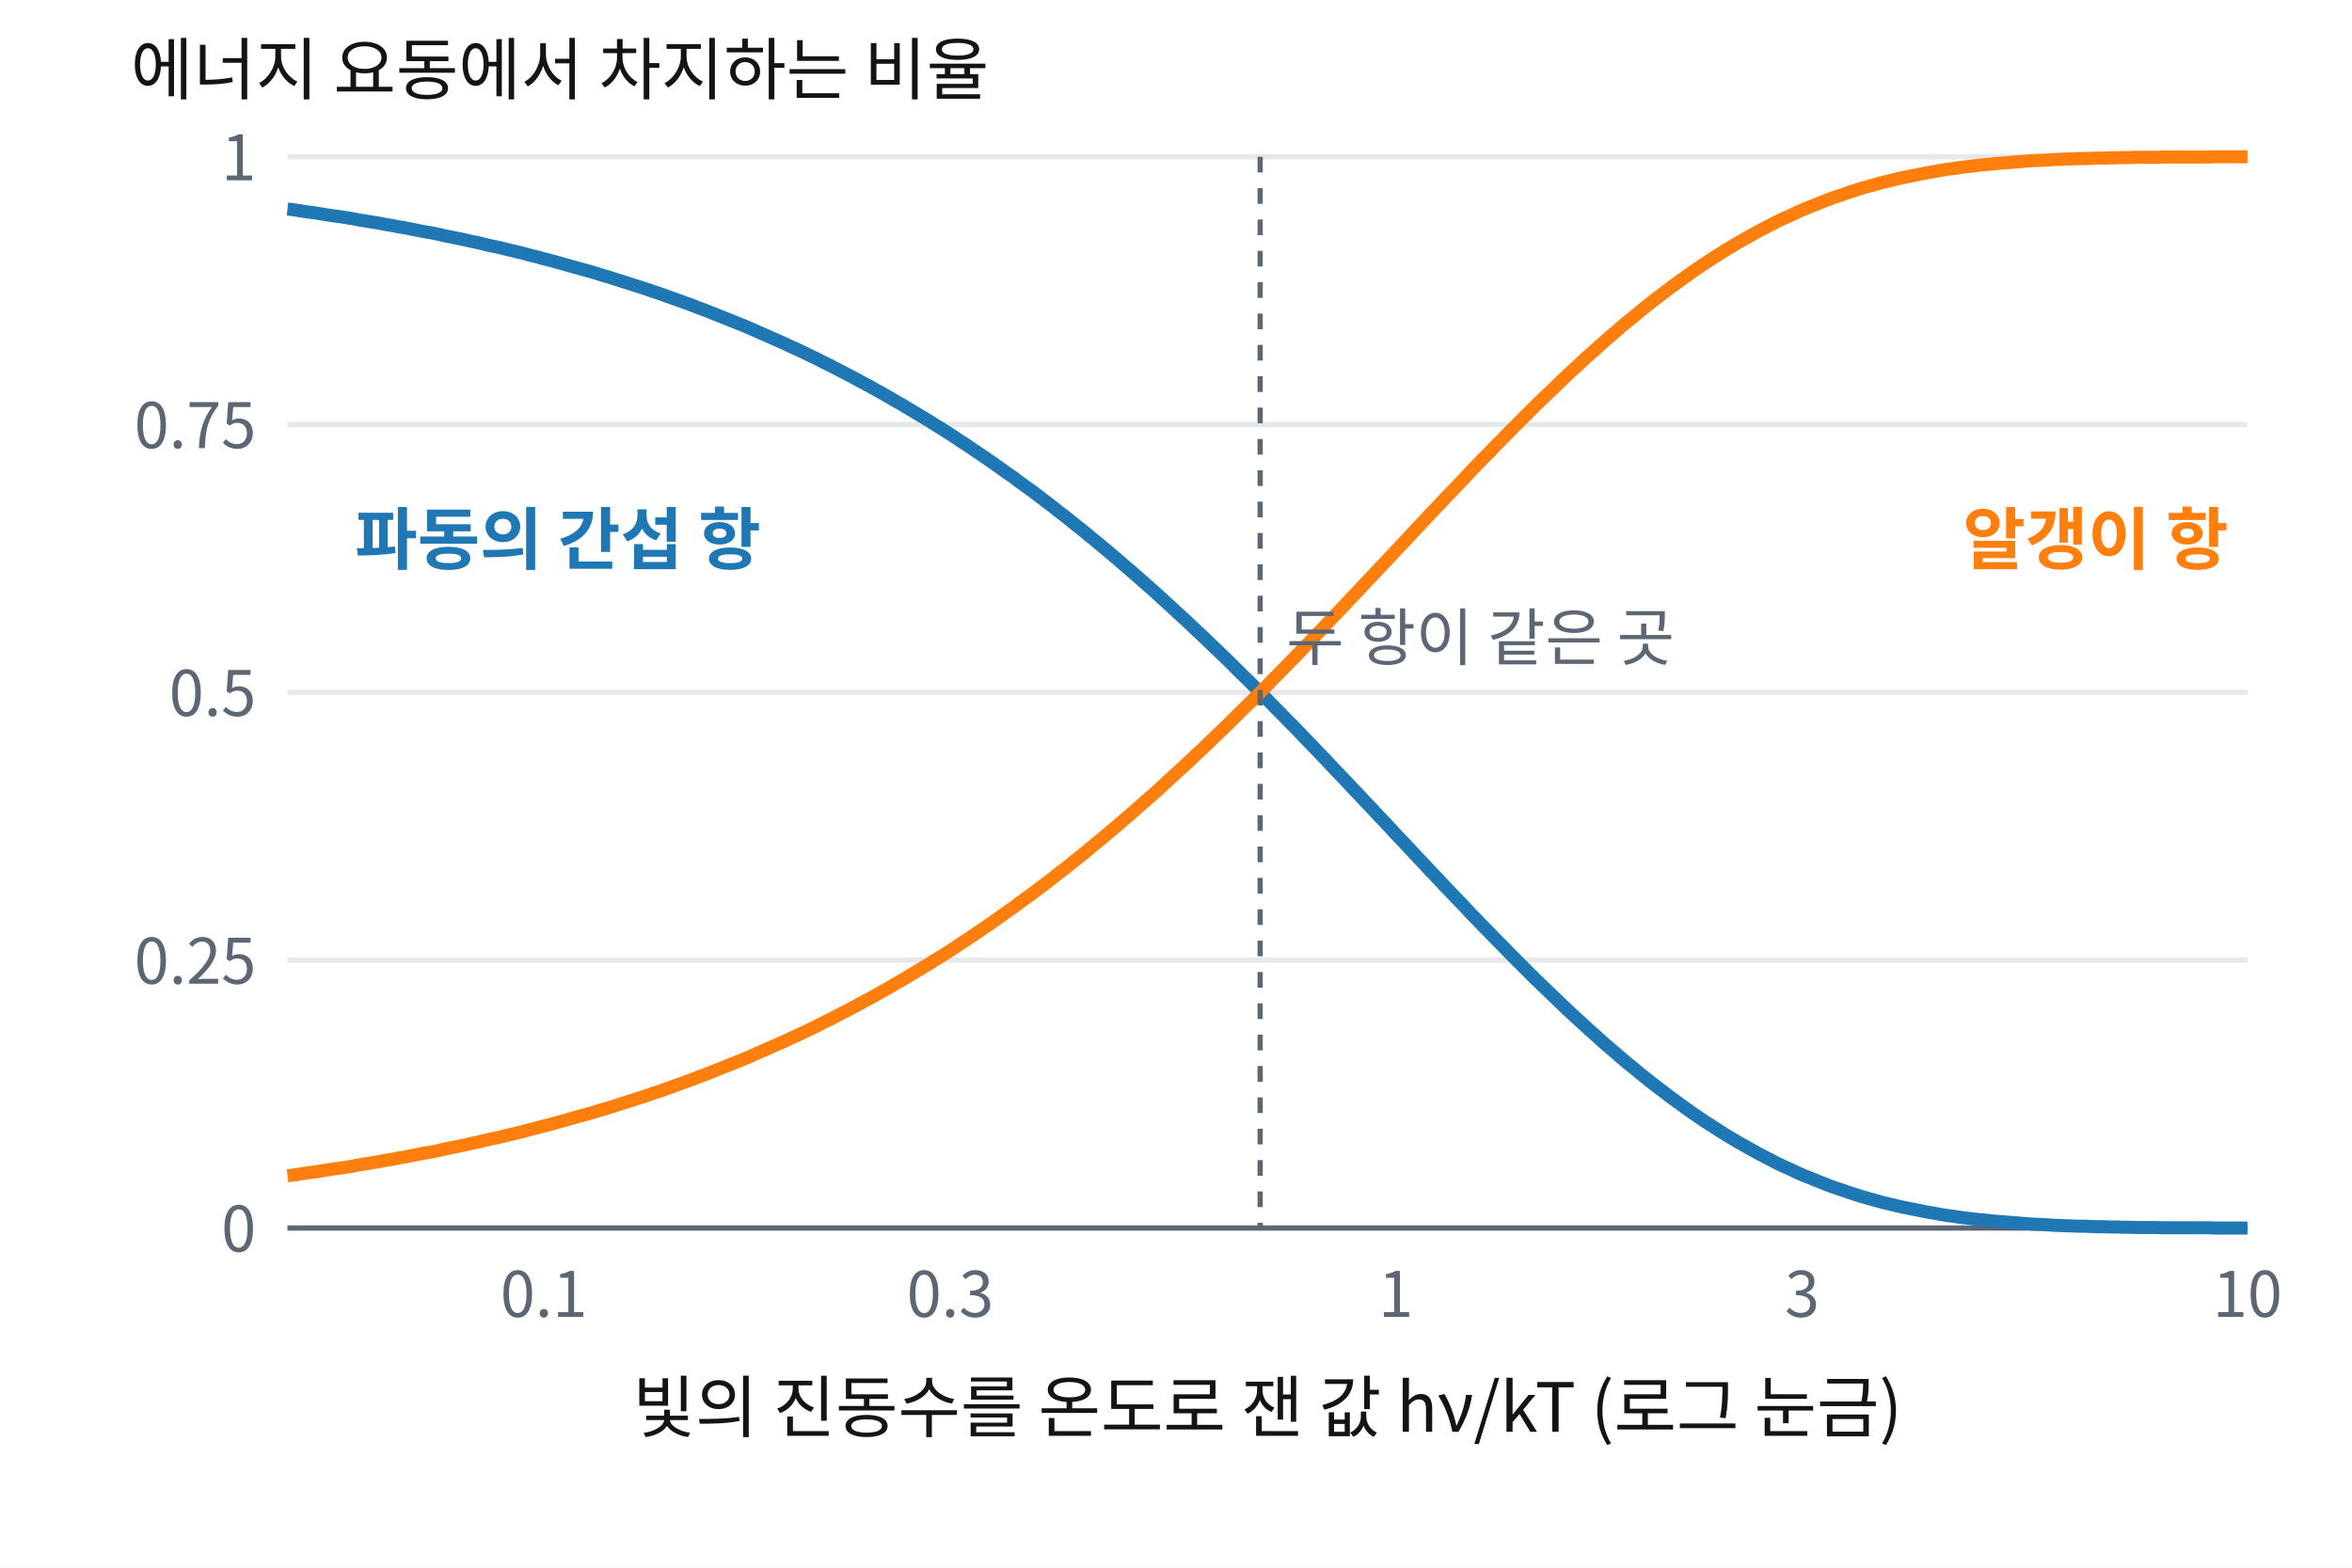
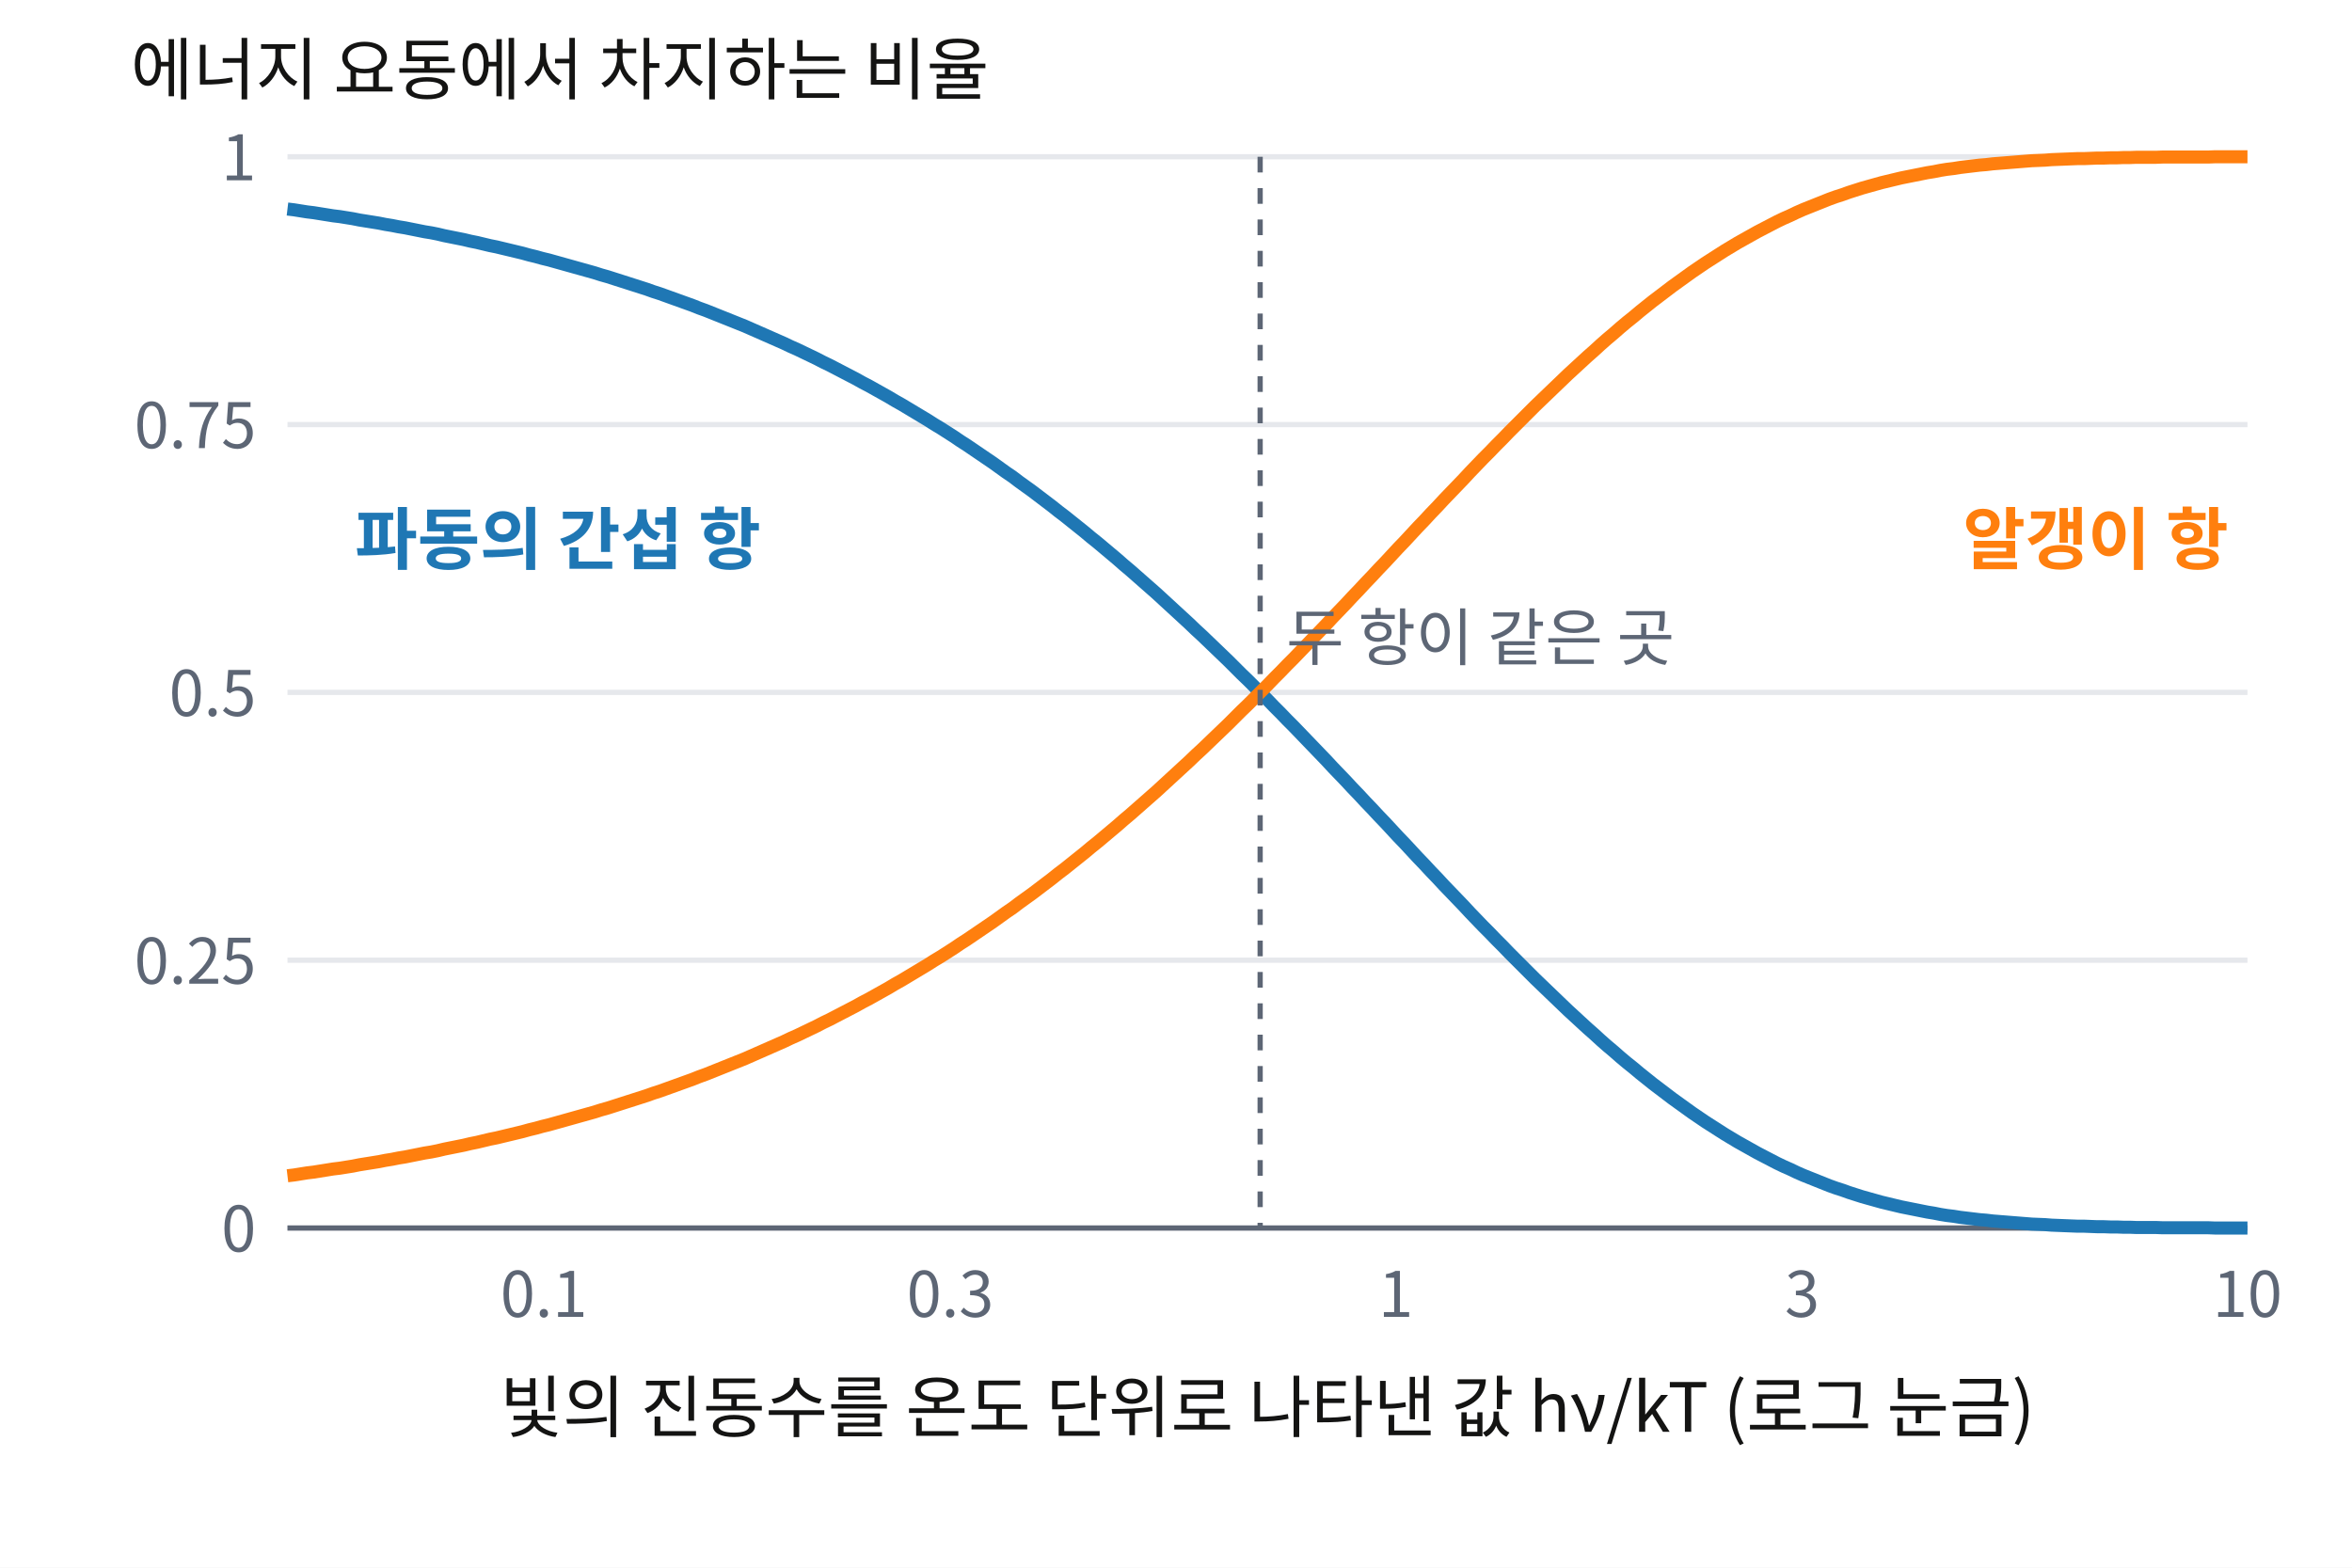
<svg xmlns="http://www.w3.org/2000/svg" viewBox="0 0 900 600" font-family="'Noto Sans KR','Noto Sans CJK KR',sans-serif">
  <rect width="900" height="600" fill="#ffffff" />
  <line x1="110" x2="860" y1="470.0" y2="470.0" stroke="#e6e8ec" stroke-width="2" />
  <text x="98.0" y="479.0" font-size="24" fill="#5d6675" text-anchor="end" font-weight="400">0</text>
  <line x1="110" x2="860" y1="367.5" y2="367.5" stroke="#e6e8ec" stroke-width="2" />
  <text x="98.0" y="376.5" font-size="24" fill="#5d6675" text-anchor="end" font-weight="400">0.25</text>
  <line x1="110" x2="860" y1="265.0" y2="265.0" stroke="#e6e8ec" stroke-width="2" />
  <text x="98.0" y="274.0" font-size="24" fill="#5d6675" text-anchor="end" font-weight="400">0.5</text>
  <line x1="110" x2="860" y1="162.5" y2="162.5" stroke="#e6e8ec" stroke-width="2" />
  <text x="98.0" y="171.5" font-size="24" fill="#5d6675" text-anchor="end" font-weight="400">0.75</text>
  <line x1="110" x2="860" y1="60.0" y2="60.0" stroke="#e6e8ec" stroke-width="2" />
  <text x="98.0" y="69.0" font-size="24" fill="#5d6675" text-anchor="end" font-weight="400">1</text>
  <line x1="110" x2="860" y1="470" y2="470" stroke="#5d6675" stroke-width="2" />
  <text x="208.1" y="504.0" font-size="24" fill="#5d6675" text-anchor="middle" font-weight="400">0.1</text>
  <text x="363.6" y="504.0" font-size="24" fill="#5d6675" text-anchor="middle" font-weight="400">0.3</text>
  <text x="534.1" y="504.0" font-size="24" fill="#5d6675" text-anchor="middle" font-weight="400">1</text>
  <text x="689.6" y="504.0" font-size="24" fill="#5d6675" text-anchor="middle" font-weight="400">3</text>
  <text x="860.0" y="504.0" font-size="24" fill="#5d6675" text-anchor="middle" font-weight="400">10</text>
-   <text x="485.0" y="548.0" font-size="26" fill="#141413" text-anchor="middle" font-weight="400">빛의 진동수를 온도로 잰 값 hν/kT (로그 눈금)</text>
+   <text x="485.0" y="548.0" font-size="26" fill="#141413" text-anchor="middle" font-weight="400">빛의 진동수를 온도 단위로 나타낸 값 hν/kT (로그 눈금)</text>
  <polyline points="110.0,80.0 112.5,80.3 115.0,80.7 117.5,81.1 120.0,81.4 122.5,81.8 125.0,82.2 127.5,82.6 130.0,82.9 132.5,83.3 135.0,83.7 137.5,84.2 140.0,84.6 142.5,85.0 145.0,85.4 147.5,85.9 150.0,86.3 152.5,86.8 155.0,87.2 157.5,87.7 160.0,88.2 162.5,88.7 165.0,89.1 167.5,89.6 170.0,90.2 172.5,90.7 175.0,91.2 177.5,91.7 180.0,92.3 182.5,92.8 185.0,93.4 187.5,94.0 190.0,94.5 192.5,95.1 195.0,95.7 197.5,96.3 200.0,96.9 202.5,97.6 205.0,98.2 207.5,98.9 210.0,99.5 212.5,100.2 215.0,100.9 217.5,101.6 220.0,102.3 222.5,103.0 225.0,103.7 227.5,104.4 230.0,105.2 232.5,105.9 235.0,106.7 237.5,107.5 240.0,108.3 242.5,109.1 245.0,109.9 247.5,110.7 250.0,111.6 252.5,112.4 255.0,113.3 257.5,114.2 260.0,115.1 262.5,116.0 265.0,116.9 267.5,117.9 270.0,118.8 272.5,119.8 275.0,120.8 277.5,121.8 280.0,122.8 282.5,123.8 285.0,124.8 287.5,125.9 290.0,127.0 292.5,128.1 295.0,129.2 297.5,130.3 300.0,131.4 302.5,132.6 305.0,133.7 307.5,134.9 310.0,136.1 312.5,137.3 315.0,138.6 317.5,139.8 320.0,141.1 322.5,142.4 325.0,143.7 327.5,145.0 330.0,146.4 332.5,147.7 335.0,149.1 337.5,150.5 340.0,151.9 342.5,153.4 345.0,154.8 347.5,156.3 350.0,157.8 352.5,159.3 355.0,160.8 357.5,162.4 360.0,163.9 362.5,165.5 365.0,167.1 367.5,168.8 370.0,170.4 372.5,172.1 375.0,173.8 377.5,175.5 380.0,177.2 382.5,179.0 385.0,180.8 387.5,182.5 390.0,184.4 392.5,186.2 395.0,188.0 397.5,189.9 400.0,191.8 402.5,193.7 405.0,195.7 407.5,197.6 410.0,199.6 412.5,201.6 415.0,203.6 417.5,205.7 420.0,207.7 422.5,209.8 425.0,211.9 427.5,214.0 430.0,216.2 432.5,218.3 435.0,220.5 437.5,222.7 440.0,224.9 442.5,227.1 445.0,229.4 447.5,231.7 450.0,234.0 452.5,236.3 455.0,238.6 457.5,241.0 460.0,243.3 462.5,245.7 465.0,248.1 467.5,250.5 470.0,252.9 472.5,255.4 475.0,257.9 477.5,260.3 480.0,262.8 482.5,265.3 485.0,267.8 487.5,270.4 490.0,272.9 492.5,275.5 495.0,278.0 497.5,280.6 500.0,283.2 502.5,285.8 505.0,288.4 507.5,291.0 510.0,293.7 512.5,296.3 515.0,298.9 517.5,301.6 520.0,304.2 522.5,306.9 525.0,309.5 527.5,312.2 530.0,314.8 532.5,317.5 535.0,320.2 537.5,322.8 540.0,325.5 542.5,328.2 545.0,330.8 547.5,333.5 550.0,336.1 552.5,338.8 555.0,341.4 557.5,344.0 560.0,346.6 562.5,349.3 565.0,351.9 567.5,354.5 570.0,357.0 572.5,359.6 575.0,362.1 577.5,364.7 580.0,367.2 582.5,369.7 585.0,372.2 587.5,374.7 590.0,377.1 592.5,379.5 595.0,381.9 597.5,384.3 600.0,386.7 602.5,389.0 605.0,391.3 607.5,393.6 610.0,395.8 612.5,398.1 615.0,400.3 617.5,402.4 620.0,404.6 622.5,406.7 625.0,408.7 627.5,410.8 630.0,412.8 632.5,414.8 635.0,416.7 637.5,418.6 640.0,420.5 642.5,422.3 645.0,424.1 647.5,425.9 650.0,427.6 652.5,429.3 655.0,430.9 657.5,432.5 660.0,434.1 662.5,435.6 665.0,437.1 667.5,438.5 670.0,439.9 672.5,441.3 675.0,442.6 677.5,443.9 680.0,445.2 682.5,446.4 685.0,447.5 687.5,448.7 690.0,449.8 692.5,450.8 695.0,451.8 697.5,452.8 700.0,453.8 702.5,454.7 705.0,455.5 707.5,456.4 710.0,457.2 712.5,458.0 715.0,458.7 717.5,459.4 720.0,460.1 722.5,460.7 725.0,461.3 727.5,461.9 730.0,462.4 732.5,462.9 735.0,463.4 737.5,463.9 740.0,464.3 742.5,464.8 745.0,465.2 747.5,465.5 750.0,465.9 752.5,466.2 755.0,466.5 757.5,466.8 760.0,467.0 762.5,467.3 765.0,467.5 767.5,467.7 770.0,467.9 772.5,468.1 775.0,468.3 777.5,468.5 780.0,468.6 782.5,468.7 785.0,468.9 787.5,469.0 790.0,469.1 792.5,469.2 795.0,469.3 797.5,469.3 800.0,469.4 802.5,469.5 805.0,469.5 807.5,469.6 810.0,469.6 812.5,469.7 815.0,469.7 817.5,469.8 820.0,469.8 822.5,469.8 825.0,469.8 827.5,469.9 830.0,469.9 832.5,469.9 835.0,469.9 837.5,469.9 840.0,469.9 842.5,469.9 845.0,469.9 847.5,470.0 850.0,470.0 852.5,470.0 855.0,470.0 857.5,470.0 860.0,470.0" fill="none" stroke="#1f77b4" stroke-width="5" />
  <polyline points="110.0,450.0 112.5,449.7 115.0,449.3 117.5,448.9 120.0,448.6 122.5,448.2 125.0,447.8 127.5,447.4 130.0,447.1 132.5,446.7 135.0,446.3 137.5,445.8 140.0,445.4 142.5,445.0 145.0,444.6 147.5,444.1 150.0,443.7 152.5,443.2 155.0,442.8 157.5,442.3 160.0,441.8 162.5,441.3 165.0,440.9 167.5,440.4 170.0,439.8 172.5,439.3 175.0,438.8 177.5,438.3 180.0,437.7 182.5,437.2 185.0,436.6 187.5,436.0 190.0,435.5 192.5,434.9 195.0,434.3 197.5,433.7 200.0,433.1 202.5,432.4 205.0,431.8 207.5,431.1 210.0,430.5 212.5,429.8 215.0,429.1 217.5,428.4 220.0,427.7 222.5,427.0 225.0,426.3 227.5,425.6 230.0,424.8 232.5,424.1 235.0,423.3 237.5,422.5 240.0,421.7 242.5,420.9 245.0,420.1 247.5,419.3 250.0,418.4 252.5,417.6 255.0,416.7 257.5,415.8 260.0,414.9 262.5,414.0 265.0,413.1 267.5,412.1 270.0,411.2 272.5,410.2 275.0,409.2 277.5,408.2 280.0,407.2 282.5,406.2 285.0,405.2 287.5,404.1 290.0,403.0 292.5,401.9 295.0,400.8 297.5,399.7 300.0,398.6 302.5,397.4 305.0,396.3 307.5,395.1 310.0,393.9 312.5,392.7 315.0,391.4 317.5,390.2 320.0,388.9 322.5,387.6 325.0,386.3 327.5,385.0 330.0,383.6 332.5,382.3 335.0,380.9 337.5,379.5 340.0,378.1 342.5,376.6 345.0,375.2 347.5,373.7 350.0,372.2 352.5,370.7 355.0,369.2 357.5,367.6 360.0,366.1 362.5,364.5 365.0,362.9 367.5,361.2 370.0,359.6 372.5,357.9 375.0,356.2 377.5,354.5 380.0,352.8 382.5,351.0 385.0,349.2 387.5,347.5 390.0,345.6 392.5,343.8 395.0,342.0 397.5,340.1 400.0,338.2 402.5,336.3 405.0,334.3 407.5,332.4 410.0,330.4 412.5,328.4 415.0,326.4 417.5,324.3 420.0,322.3 422.5,320.2 425.0,318.1 427.5,316.0 430.0,313.8 432.5,311.7 435.0,309.5 437.5,307.3 440.0,305.1 442.5,302.9 445.0,300.6 447.5,298.3 450.0,296.0 452.5,293.7 455.0,291.4 457.5,289.0 460.0,286.7 462.5,284.3 465.0,281.9 467.5,279.5 470.0,277.1 472.5,274.6 475.0,272.1 477.5,269.7 480.0,267.2 482.5,264.7 485.0,262.2 487.5,259.6 490.0,257.1 492.5,254.5 495.0,252.0 497.5,249.4 500.0,246.8 502.5,244.2 505.0,241.6 507.5,239.0 510.0,236.3 512.5,233.7 515.0,231.1 517.5,228.4 520.0,225.8 522.5,223.1 525.0,220.5 527.5,217.8 530.0,215.2 532.5,212.5 535.0,209.8 537.5,207.2 540.0,204.5 542.5,201.8 545.0,199.2 547.5,196.5 550.0,193.9 552.5,191.2 555.0,188.6 557.5,186.0 560.0,183.4 562.5,180.7 565.0,178.1 567.5,175.5 570.0,173.0 572.5,170.4 575.0,167.9 577.5,165.3 580.0,162.8 582.5,160.3 585.0,157.8 587.5,155.3 590.0,152.9 592.5,150.5 595.0,148.1 597.5,145.7 600.0,143.3 602.5,141.0 605.0,138.7 607.5,136.4 610.0,134.2 612.5,131.9 615.0,129.7 617.5,127.6 620.0,125.4 622.5,123.3 625.0,121.3 627.5,119.2 630.0,117.2 632.5,115.2 635.0,113.3 637.5,111.4 640.0,109.5 642.5,107.7 645.0,105.9 647.5,104.1 650.0,102.4 652.5,100.7 655.0,99.1 657.5,97.5 660.0,95.9 662.5,94.4 665.0,92.9 667.5,91.5 670.0,90.1 672.5,88.7 675.0,87.4 677.5,86.1 680.0,84.8 682.5,83.6 685.0,82.5 687.5,81.3 690.0,80.2 692.5,79.2 695.0,78.2 697.5,77.2 700.0,76.2 702.5,75.3 705.0,74.5 707.5,73.6 710.0,72.8 712.5,72.0 715.0,71.3 717.5,70.6 720.0,69.9 722.5,69.3 725.0,68.7 727.5,68.1 730.0,67.6 732.5,67.1 735.0,66.6 737.5,66.1 740.0,65.7 742.5,65.2 745.0,64.8 747.5,64.5 750.0,64.1 752.5,63.8 755.0,63.5 757.5,63.2 760.0,63.0 762.5,62.7 765.0,62.5 767.5,62.3 770.0,62.1 772.5,61.9 775.0,61.7 777.5,61.5 780.0,61.4 782.5,61.3 785.0,61.1 787.5,61.0 790.0,60.9 792.5,60.8 795.0,60.7 797.5,60.7 800.0,60.6 802.5,60.5 805.0,60.5 807.5,60.4 810.0,60.4 812.5,60.3 815.0,60.3 817.5,60.2 820.0,60.2 822.5,60.2 825.0,60.2 827.5,60.1 830.0,60.1 832.5,60.1 835.0,60.1 837.5,60.1 840.0,60.1 842.5,60.1 845.0,60.1 847.5,60.0 850.0,60.0 852.5,60.0 855.0,60.0 857.5,60.0 860.0,60.0" fill="none" stroke="#ff7f0e" stroke-width="5" />
  <line x1="482.2" x2="482.2" y1="60" y2="470" stroke="#5d6675" stroke-width="2" stroke-dasharray="6 6" />
  <text x="135.8" y="215.8" font-size="26" fill="#1f77b4" text-anchor="start" font-weight="700">파동의 간섭 항</text>
  <text x="852.7" y="215.8" font-size="26" fill="#ff7f0e" text-anchor="end" font-weight="700">알갱이 항</text>
  <text x="492.2" y="252.7" font-size="24" fill="#5d6675" text-anchor="start" font-weight="400">두 항이 같은 곳</text>
  <text x="50.0" y="36.0" font-size="26" fill="#141413" text-anchor="start" font-weight="400">에너지 요동에서 차지하는 비율</text>
</svg>
